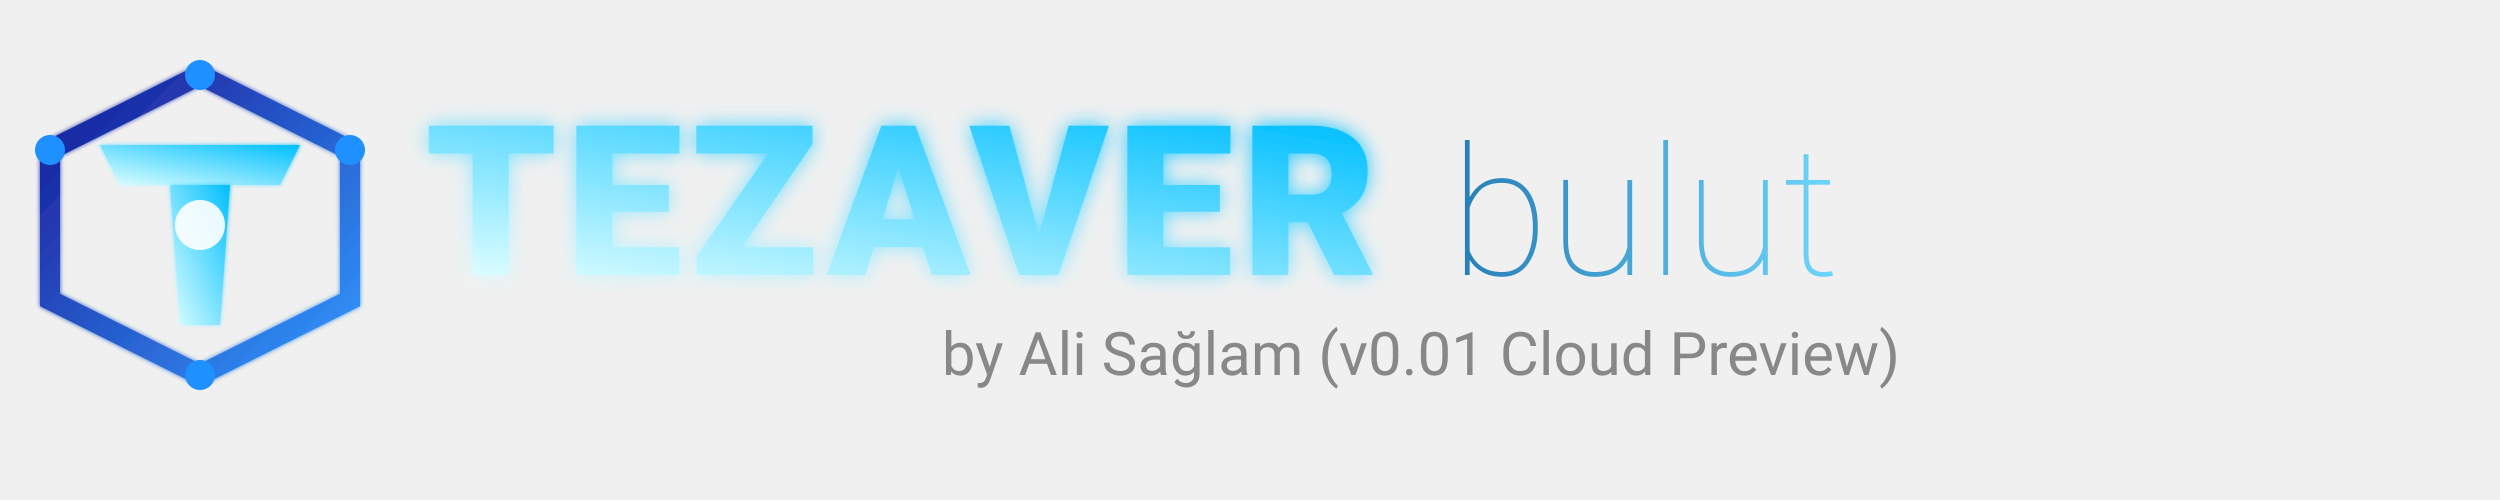
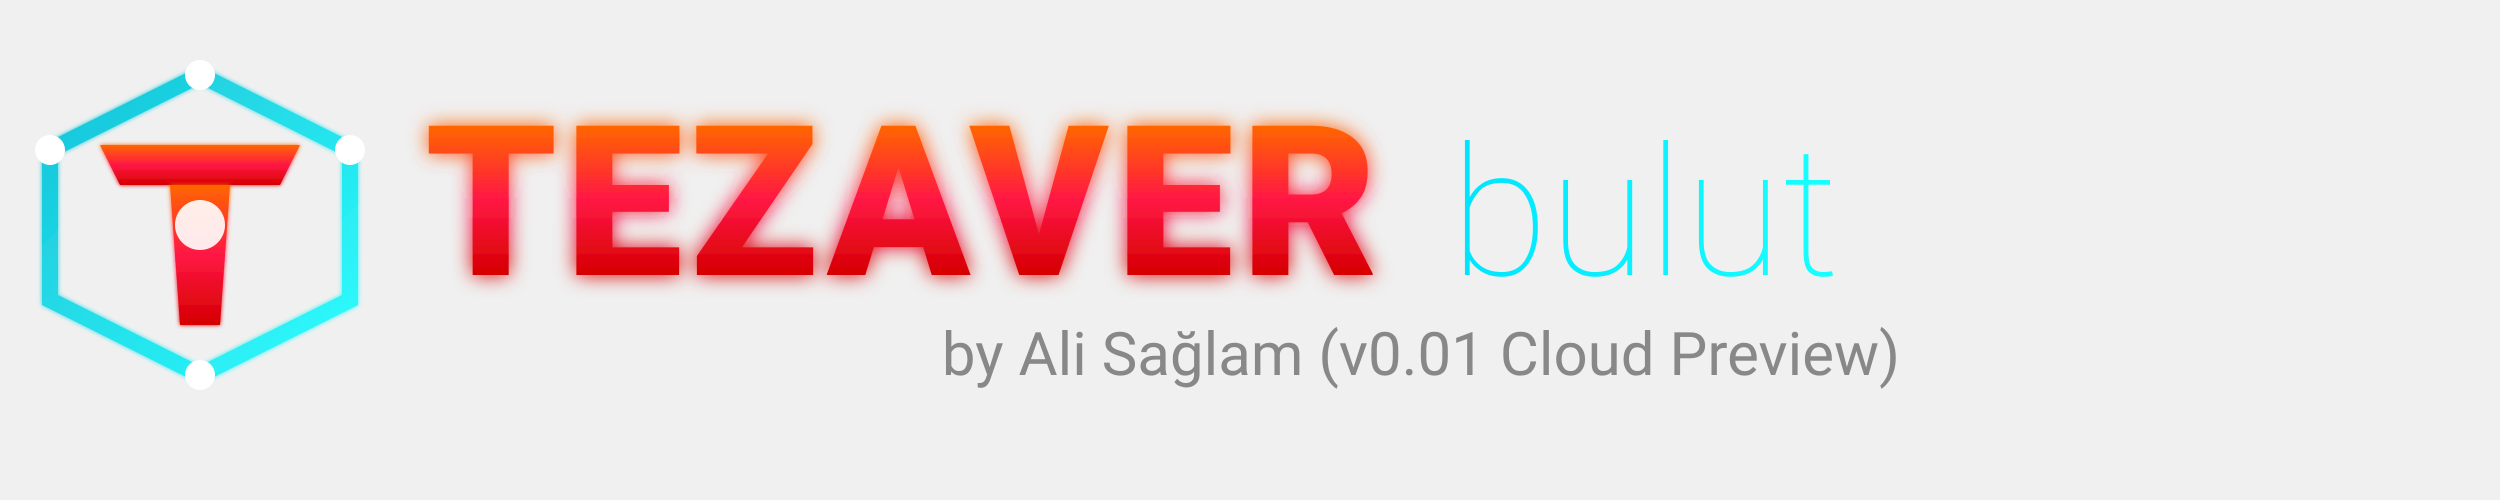
<svg xmlns="http://www.w3.org/2000/svg" viewBox="0 0 500 100" fill="none">
  <defs>
    <linearGradient id="grad2" x1="0%" y1="0%" x2="0%" y2="100%">
      <stop offset="0%" style="stop-color:#FFFFFF;stop-opacity:1" />
      <stop offset="100%" style="stop-color:#E0E0E0;stop-opacity:1" />
    </linearGradient>
    <linearGradient id="grad1" x1="0%" y1="0%" x2="100%" y2="0%">
-       <stop offset="0%" style="stop-color:#2980B9;stop-opacity:1" />
-       <stop offset="100%" style="stop-color:#6DD5FA;stop-opacity:1" />
+       <stop offset="0%" style="stop-color:#00E5FF;stop-opacity:1" />
+       <stop offset="100%" style="stop-color:#18FFFF;stop-opacity:1" />
    </linearGradient>
    <linearGradient id="icon_grad1" x1="0%" y1="0%" x2="100%" y2="100%">
-       <stop offset="0%" style="stop-color:#00008B;stop-opacity:1" />
-       <stop offset="100%" style="stop-color:#1E90FF;stop-opacity:1" />
+       <stop offset="0%" style="stop-color:#00BCD4;stop-opacity:1" />
+       <stop offset="100%" style="stop-color:#18FFFF;stop-opacity:1" />
    </linearGradient>
-     <linearGradient id="icon_grad2" x1="100%" y1="0%" x2="0%" y2="100%">
-       <stop offset="0%" style="stop-color:#00BFFF;stop-opacity:1" />
-       <stop offset="100%" style="stop-color:#E0FFFF;stop-opacity:1" />
+     <linearGradient id="icon_grad2" x1="50%" y1="0%" x2="50%" y2="100%">
+       <stop offset="0%" style="stop-color:#FF6600;stop-opacity:1" />
+       <stop offset="50%" style="stop-color:#FF1744;stop-opacity:1" />
+       <stop offset="100%" style="stop-color:#D50000;stop-opacity:1" />
    </linearGradient>
    <filter id="glow" x="-20%" y="-20%" width="140%" height="140%">
      <feGaussianBlur stdDeviation="2" result="blur" />
      <feComposite in="SourceGraphic" in2="blur" operator="over" />
    </filter>
  </defs>
  <g transform="translate(0, 5) scale(0.2)">
-     <path d="M200 50 L350 125 L350 275 L200 350 L50 275 L50 125 Z" stroke="url(#icon_grad1)" stroke-width="20" fill="none" filter="url(#glow)" opacity="0.9" />
-     <circle cx="50" cy="125" r="15" fill="#1E90FF" />
-     <circle cx="350" cy="125" r="15" fill="#1E90FF" />
-     <circle cx="200" cy="350" r="15" fill="#1E90FF" />
-     <circle cx="200" cy="50" r="15" fill="#1E90FF" />
+     <path d="M200 50 L350 125 L350 275 L200 350 L50 275 L50 125 Z" stroke="url(#icon_grad1)" stroke-width="16" fill="none" filter="url(#glow)" opacity="0.9" />
+     <circle cx="50" cy="125" r="15" fill="#FFFFFF" />
+     <circle cx="350" cy="125" r="15" fill="#FFFFFF" />
+     <circle cx="200" cy="350" r="15" fill="#FFFFFF" />
+     <circle cx="200" cy="50" r="15" fill="#FFFFFF" />
    <path d="M100 120 L300 120 L280 160 L120 160 Z" fill="url(#icon_grad2)" filter="url(#glow)" />
    <path d="M170 160 L230 160 L220 300 L180 300 Z" fill="url(#icon_grad2)" filter="url(#glow)" />
    <circle cx="200" cy="200" r="25" fill="#FFFFFF" opacity="0.9">
      <animate attributeName="opacity" values="0.9;0.4;0.9" dur="3s" repeatCount="indefinite" />
    </circle>
  </g>
  <g transform="translate(75, 0)">
    <text x="10" y="55" font-family="-apple-system, BlinkMacSystemFont, 'Segoe UI', Roboto, Helvetica, Arial, sans-serif" font-weight="800" font-size="42" fill="url(#icon_grad2)" letter-spacing="1.5" filter="url(#glow)">TEZAVER</text>
    <text x="215" y="55" font-family="-apple-system, BlinkMacSystemFont, 'Segoe UI', Roboto, Helvetica, Arial, sans-serif" font-weight="200" font-size="36" fill="url(#grad1)" letter-spacing="0">bulut</text>
    <text x="305" y="75" text-anchor="end" font-family="-apple-system, BlinkMacSystemFont, 'Segoe UI', Roboto, Helvetica, Arial, sans-serif" font-size="12" fill="#888888" letter-spacing="0">by Ali Sağlam (v0.01 Cloud Preview)</text>
  </g>
</svg>
